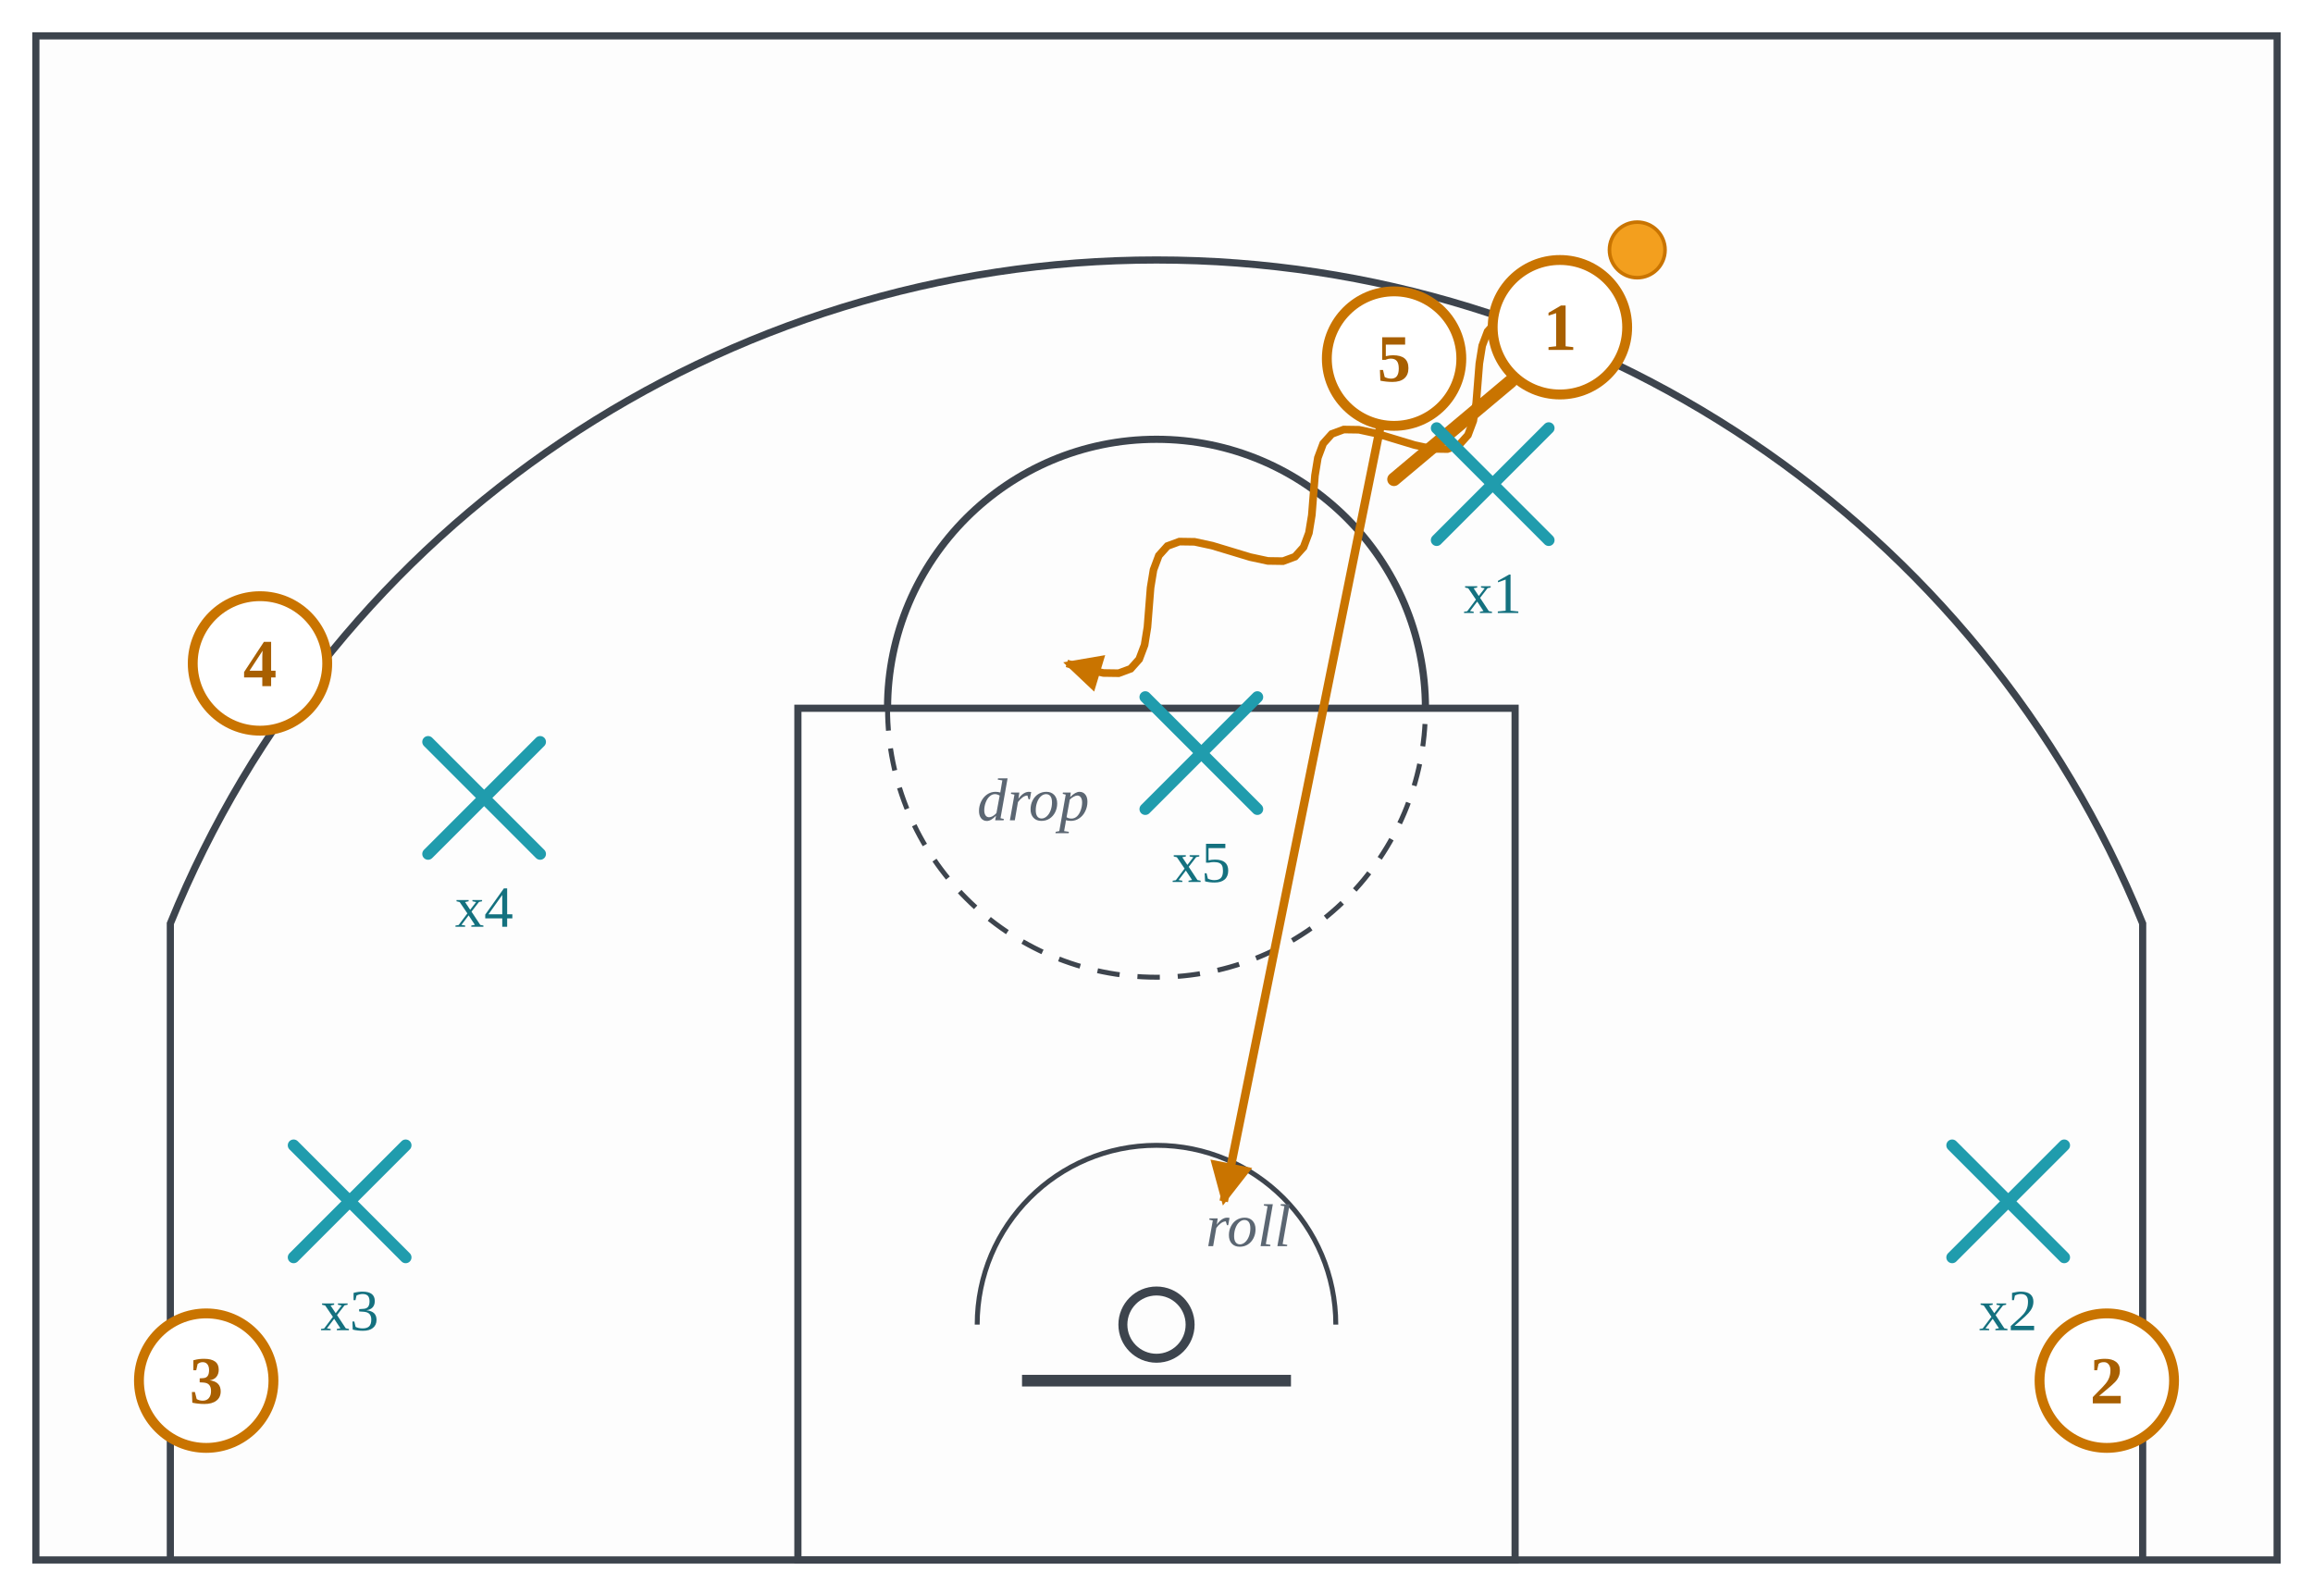
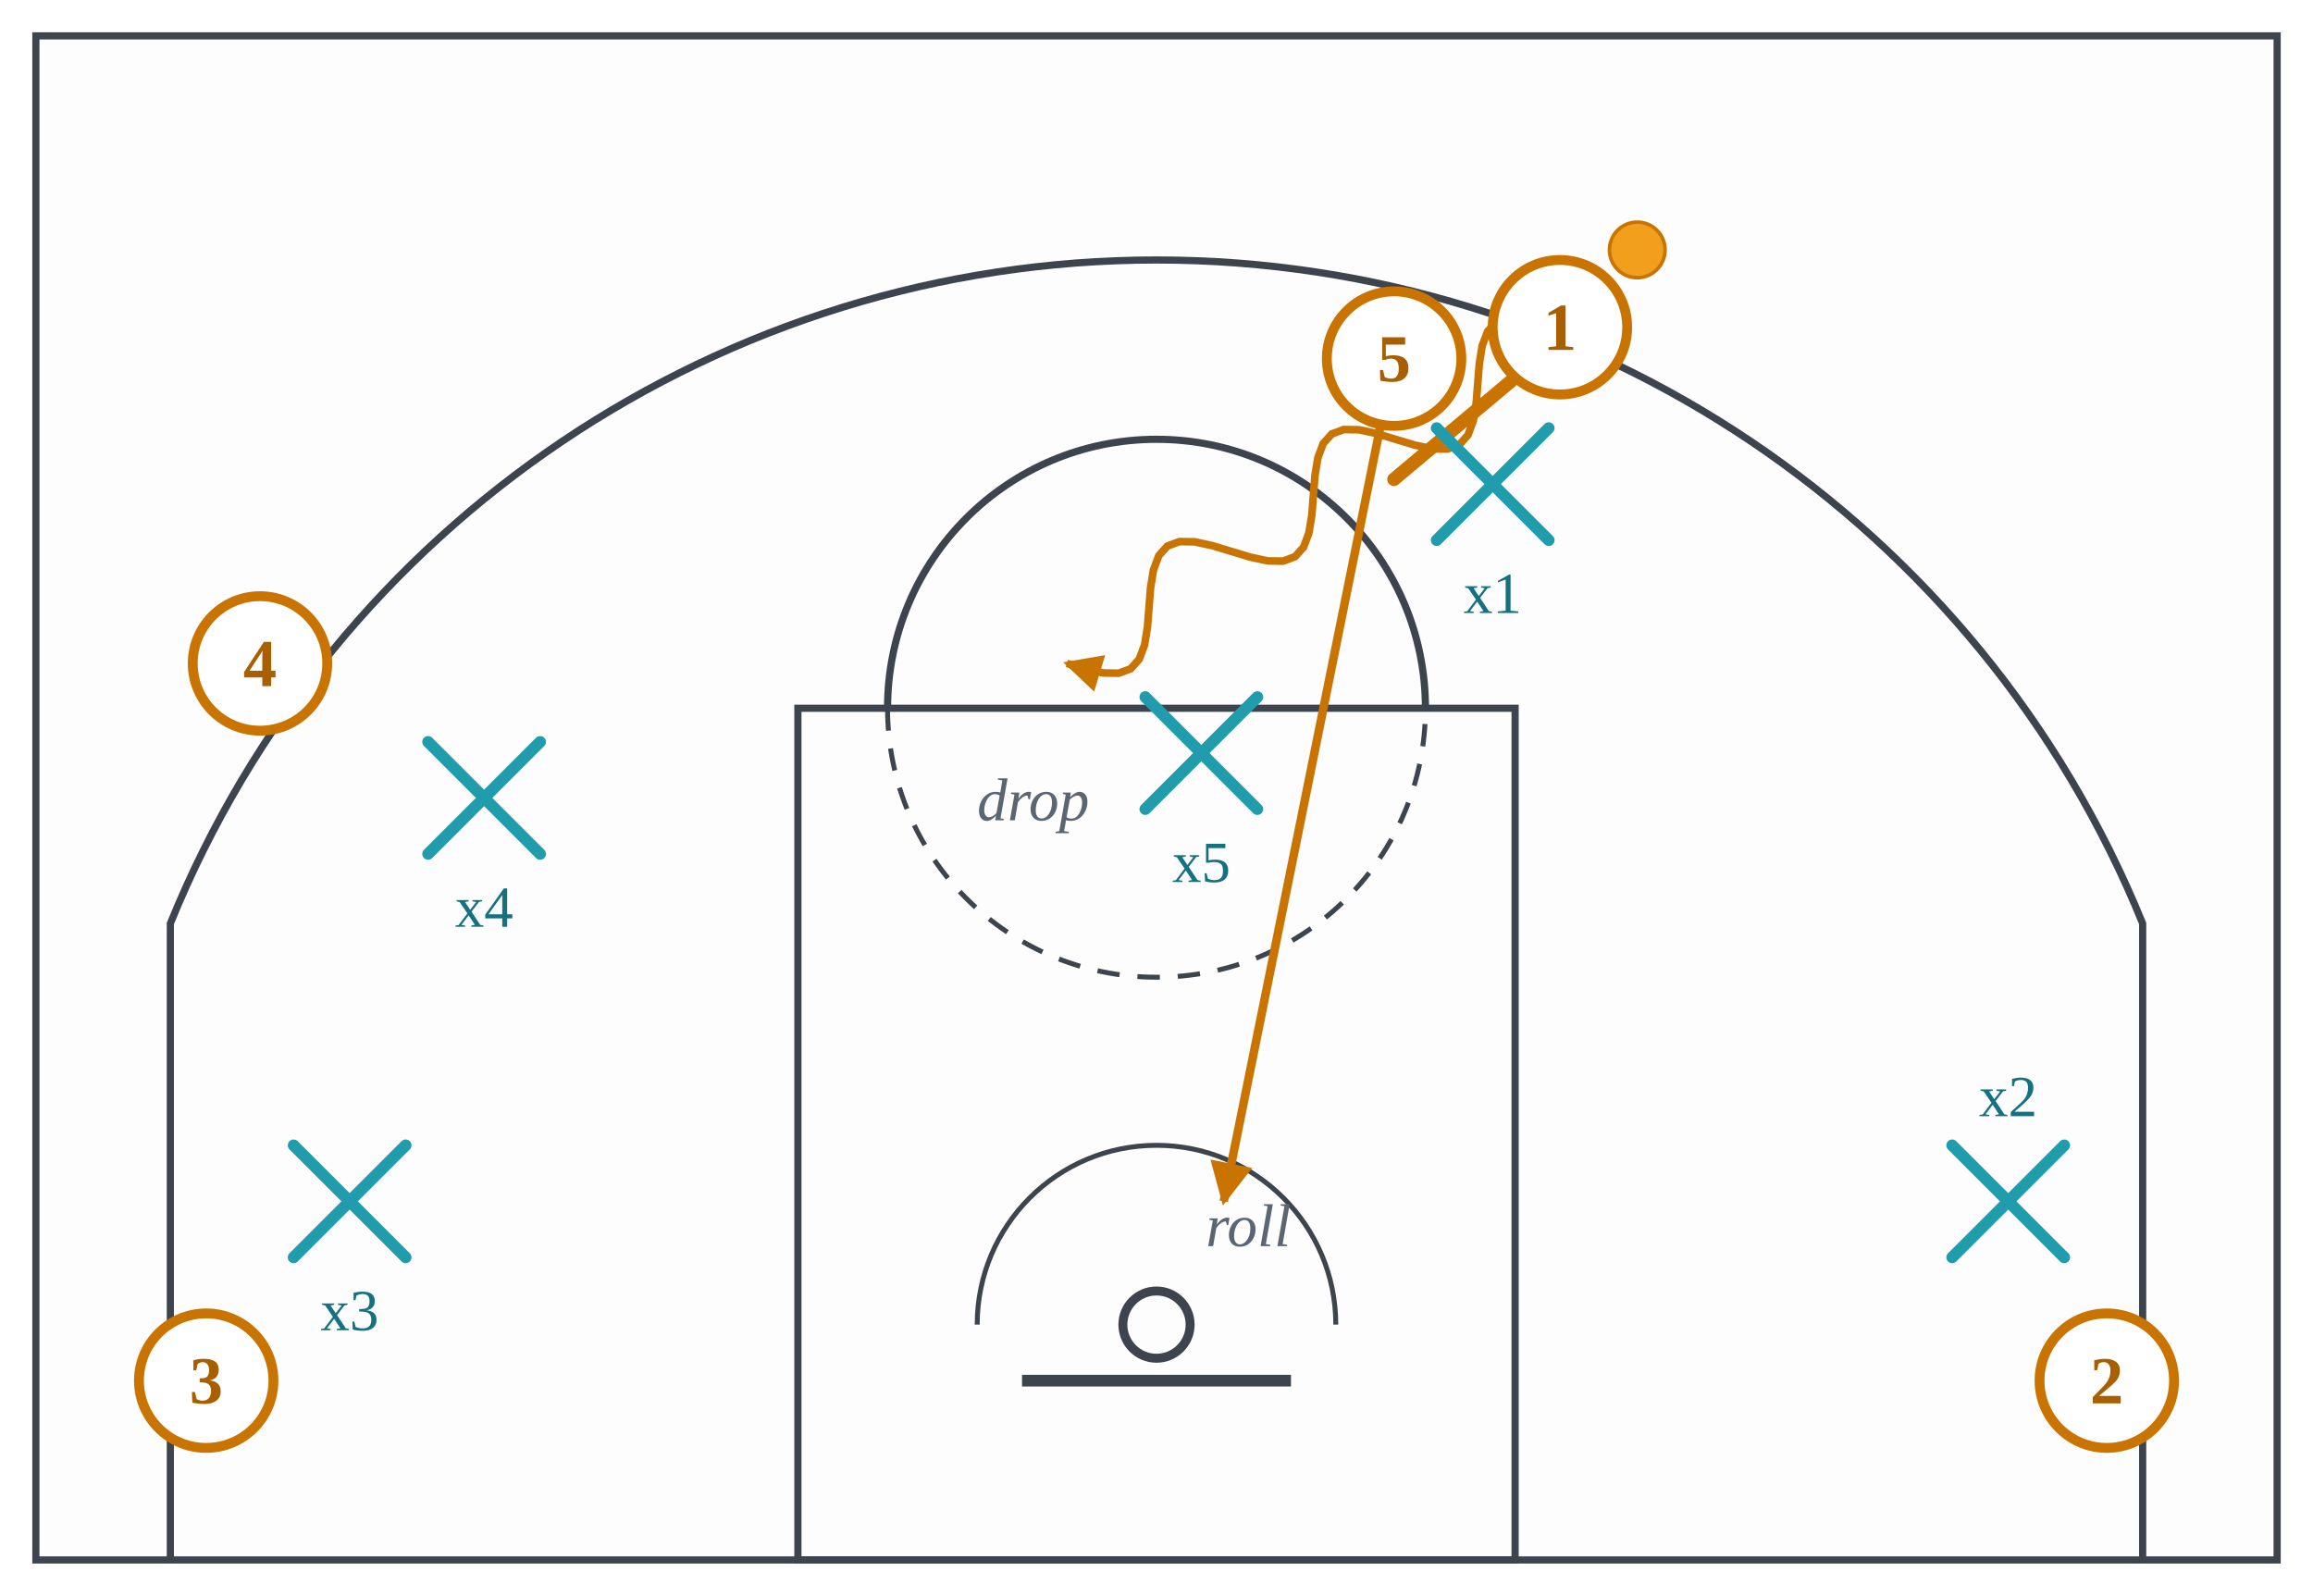
<svg xmlns="http://www.w3.org/2000/svg" viewBox="0 0 516.0 356.0" width="516.0" role="img" aria-label="Half court, defense set. The ball-handler is at the right slot with the ball; his defender is in front of him. The big sets a screen on the handler's defender from the handler's left, angled so the handler can go toward the middle. The handler dribbles off the screen to the middle; the big turns and rolls to the rim. The big's defender has dropped back to the free-throw line to meet the handler. Two shooters are in the corners and a fourth attacker on the weak-side wing." class="hd-court-svg">
  <defs>
    <marker id="hd-arrow-o" viewBox="0 0 10 10" refX="9" refY="5" markerWidth="5" markerHeight="5" orient="auto-start-reverse">
      <path d="M 0 0 L 10 5 L 0 10 z" fill="var(--hd-offense, #C97400)" />
    </marker>
    <marker id="hd-arrow-d" viewBox="0 0 10 10" refX="9" refY="5" markerWidth="5" markerHeight="5" orient="auto-start-reverse">
      <path d="M 0 0 L 10 5 L 0 10 z" fill="var(--hd-defense, #209CAD)" />
    </marker>
  </defs>
  <rect x="8.0" y="8.0" width="500.0" height="340.0" fill="var(--court-floor, #fdfdfd)" stroke="var(--court-line, #3d444d)" stroke-width="1.6" />
  <path d="M 38.0 348.0 L 38.0 206.02 A 237.5 237.5 0 0 1 478.0 206.02 L 478.0 348.0" stroke="var(--court-line, #3d444d)" fill="none" stroke-width="1.6" />
  <rect x="178.0" y="158.0" width="160.0" height="190.0" stroke="var(--court-line, #3d444d)" fill="none" stroke-width="1.6" />
  <path d="M 198.0 158.0 A 60.0 60.0 0 0 1 318.0 158.0" stroke="var(--court-line, #3d444d)" fill="none" stroke-width="1.6" />
  <path d="M 198.0 158.0 A 60.0 60.0 0 0 0 318.0 158.0" stroke="var(--court-line, #3d444d)" fill="none" stroke-width="1.1" stroke-dasharray="5 4" />
  <path d="M 218.0 295.5 A 40.0 40.0 0 0 1 298.0 295.5" stroke="var(--court-line, #3d444d)" fill="none" stroke-width="1.1" />
  <line x1="228.0" y1="308.0" x2="288.0" y2="308.0" stroke="var(--court-line, #3d444d)" stroke-width="2.6" />
  <circle cx="258.0" cy="295.5" r="7.5" stroke="var(--court-line, #3d444d)" fill="none" stroke-width="2" />
  <line x1="310.977" y1="106.927" x2="337.023" y2="85.073" stroke="var(--hd-offense, #C97400)" stroke-width="3" stroke-linecap="round" />
  <path d="M 348.0,73.0 L 343.77,71.72 L 339.83,70.87 L 336.44,70.82 L 333.76,71.81 L 331.86,73.94 L 330.66,77.12 L 330.02,81.09 L 329.67,85.5 L 329.32,89.91 L 328.67,93.88 L 327.48,97.06 L 325.57,99.19 L 322.89,100.18 L 319.5,100.13 L 315.57,99.28 L 311.33,98.0 L 307.1,96.72 L 303.16,95.87 L 299.77,95.82 L 297.1,96.81 L 295.19,98.94 L 294.0,102.12 L 293.35,106.09 L 293.0,110.5 L 292.65,114.91 L 292.0,118.88 L 290.81,122.06 L 288.9,124.19 L 286.23,125.18 L 282.84,125.13 L 278.9,124.28 L 274.67,123.0 L 270.43,121.72 L 266.5,120.87 L 263.11,120.82 L 260.43,121.81 L 258.52,123.94 L 257.33,127.12 L 256.68,131.09 L 256.33,135.5 L 255.98,139.91 L 255.34,143.88 L 254.14,147.06 L 252.24,149.19 L 249.56,150.18 L 246.17,150.13 L 242.23,149.28 L 238.0,148.0" stroke="var(--hd-offense, #C97400)" fill="none" marker-end="url(#hd-arrow-o)" stroke-width="1.7" />
  <line x1="311.0" y1="80.0" x2="273.0" y2="268.0" stroke="var(--hd-offense, #C97400)" fill="none" marker-end="url(#hd-arrow-o)" stroke-width="1.9" />
  <circle cx="348.0" cy="73.0" r="15.0" fill="var(--court-floor, #fff)" stroke="var(--hd-offense, #C97400)" stroke-width="2.2" />
  <text x="348.0" y="73.0" text-anchor="middle" dominant-baseline="central" font-size="15.0" font-weight="600" fill="var(--hd-offense-ink, #A85F00)">1</text>
  <circle cx="365.25" cy="55.75" r="6.2" fill="#F39F1E" stroke="var(--hd-offense, #C97400)" stroke-width="0.8" />
  <circle cx="311.0" cy="80.0" r="15.0" fill="var(--court-floor, #fff)" stroke="var(--hd-offense, #C97400)" stroke-width="2.2" />
  <text x="311.0" y="80.0" text-anchor="middle" dominant-baseline="central" font-size="15.0" font-weight="600" fill="var(--hd-offense-ink, #A85F00)">5</text>
  <circle cx="470.0" cy="308.0" r="15.0" fill="var(--court-floor, #fff)" stroke="var(--hd-offense, #C97400)" stroke-width="2.2" />
  <text x="470.0" y="308.0" text-anchor="middle" dominant-baseline="central" font-size="15.0" font-weight="600" fill="var(--hd-offense-ink, #A85F00)">2</text>
  <circle cx="46.0" cy="308.0" r="15.0" fill="var(--court-floor, #fff)" stroke="var(--hd-offense, #C97400)" stroke-width="2.2" />
  <text x="46.0" y="308.0" text-anchor="middle" dominant-baseline="central" font-size="15.0" font-weight="600" fill="var(--hd-offense-ink, #A85F00)">3</text>
  <circle cx="58.0" cy="148.0" r="15.0" fill="var(--court-floor, #fff)" stroke="var(--hd-offense, #C97400)" stroke-width="2.2" />
  <text x="58.0" y="148.0" text-anchor="middle" dominant-baseline="central" font-size="15.0" font-weight="600" fill="var(--hd-offense-ink, #A85F00)">4</text>
  <line x1="320.5" y1="95.5" x2="345.5" y2="120.5" stroke="var(--hd-defense, #209CAD)" stroke-width="2.6" stroke-linecap="round" />
  <line x1="320.5" y1="120.5" x2="345.5" y2="95.5" stroke="var(--hd-defense, #209CAD)" stroke-width="2.6" stroke-linecap="round" />
  <text x="333.0" y="136.75" text-anchor="middle" font-size="13.0" fill="var(--hd-defense-ink, #14717F)">x1</text>
  <line x1="255.5" y1="155.5" x2="280.5" y2="180.5" stroke="var(--hd-defense, #209CAD)" stroke-width="2.6" stroke-linecap="round" />
  <line x1="255.5" y1="180.5" x2="280.5" y2="155.5" stroke="var(--hd-defense, #209CAD)" stroke-width="2.6" stroke-linecap="round" />
  <text x="268.0" y="196.75" text-anchor="middle" font-size="13.0" fill="var(--hd-defense-ink, #14717F)">x5</text>
  <line x1="435.5" y1="255.5" x2="460.5" y2="280.5" stroke="var(--hd-defense, #209CAD)" stroke-width="2.6" stroke-linecap="round" />
  <line x1="435.5" y1="280.5" x2="460.5" y2="255.5" stroke="var(--hd-defense, #209CAD)" stroke-width="2.6" stroke-linecap="round" />
-   <text x="448.0" y="296.75" text-anchor="middle" font-size="13.0" fill="var(--hd-defense-ink, #14717F)">x2</text>
+   <text x="448.0" y="249.0" text-anchor="middle" font-size="13.0" fill="var(--hd-defense-ink, #14717F)">x2</text>
  <line x1="65.5" y1="255.5" x2="90.5" y2="280.5" stroke="var(--hd-defense, #209CAD)" stroke-width="2.6" stroke-linecap="round" />
  <line x1="65.5" y1="280.5" x2="90.5" y2="255.5" stroke="var(--hd-defense, #209CAD)" stroke-width="2.6" stroke-linecap="round" />
  <text x="78.0" y="296.75" text-anchor="middle" font-size="13.0" fill="var(--hd-defense-ink, #14717F)">x3</text>
  <line x1="95.5" y1="165.5" x2="120.5" y2="190.5" stroke="var(--hd-defense, #209CAD)" stroke-width="2.6" stroke-linecap="round" />
  <line x1="95.5" y1="190.5" x2="120.5" y2="165.5" stroke="var(--hd-defense, #209CAD)" stroke-width="2.6" stroke-linecap="round" />
  <text x="108.0" y="206.75" text-anchor="middle" font-size="13.0" fill="var(--hd-defense-ink, #14717F)">x4</text>
  <text x="288.0" y="278.0" text-anchor="end" font-size="13.5" font-style="italic" fill="var(--hd-muted, #5b6672)">roll</text>
  <text x="243.0" y="183.0" text-anchor="end" font-size="13.5" font-style="italic" fill="var(--hd-muted, #5b6672)">drop</text>
</svg>
